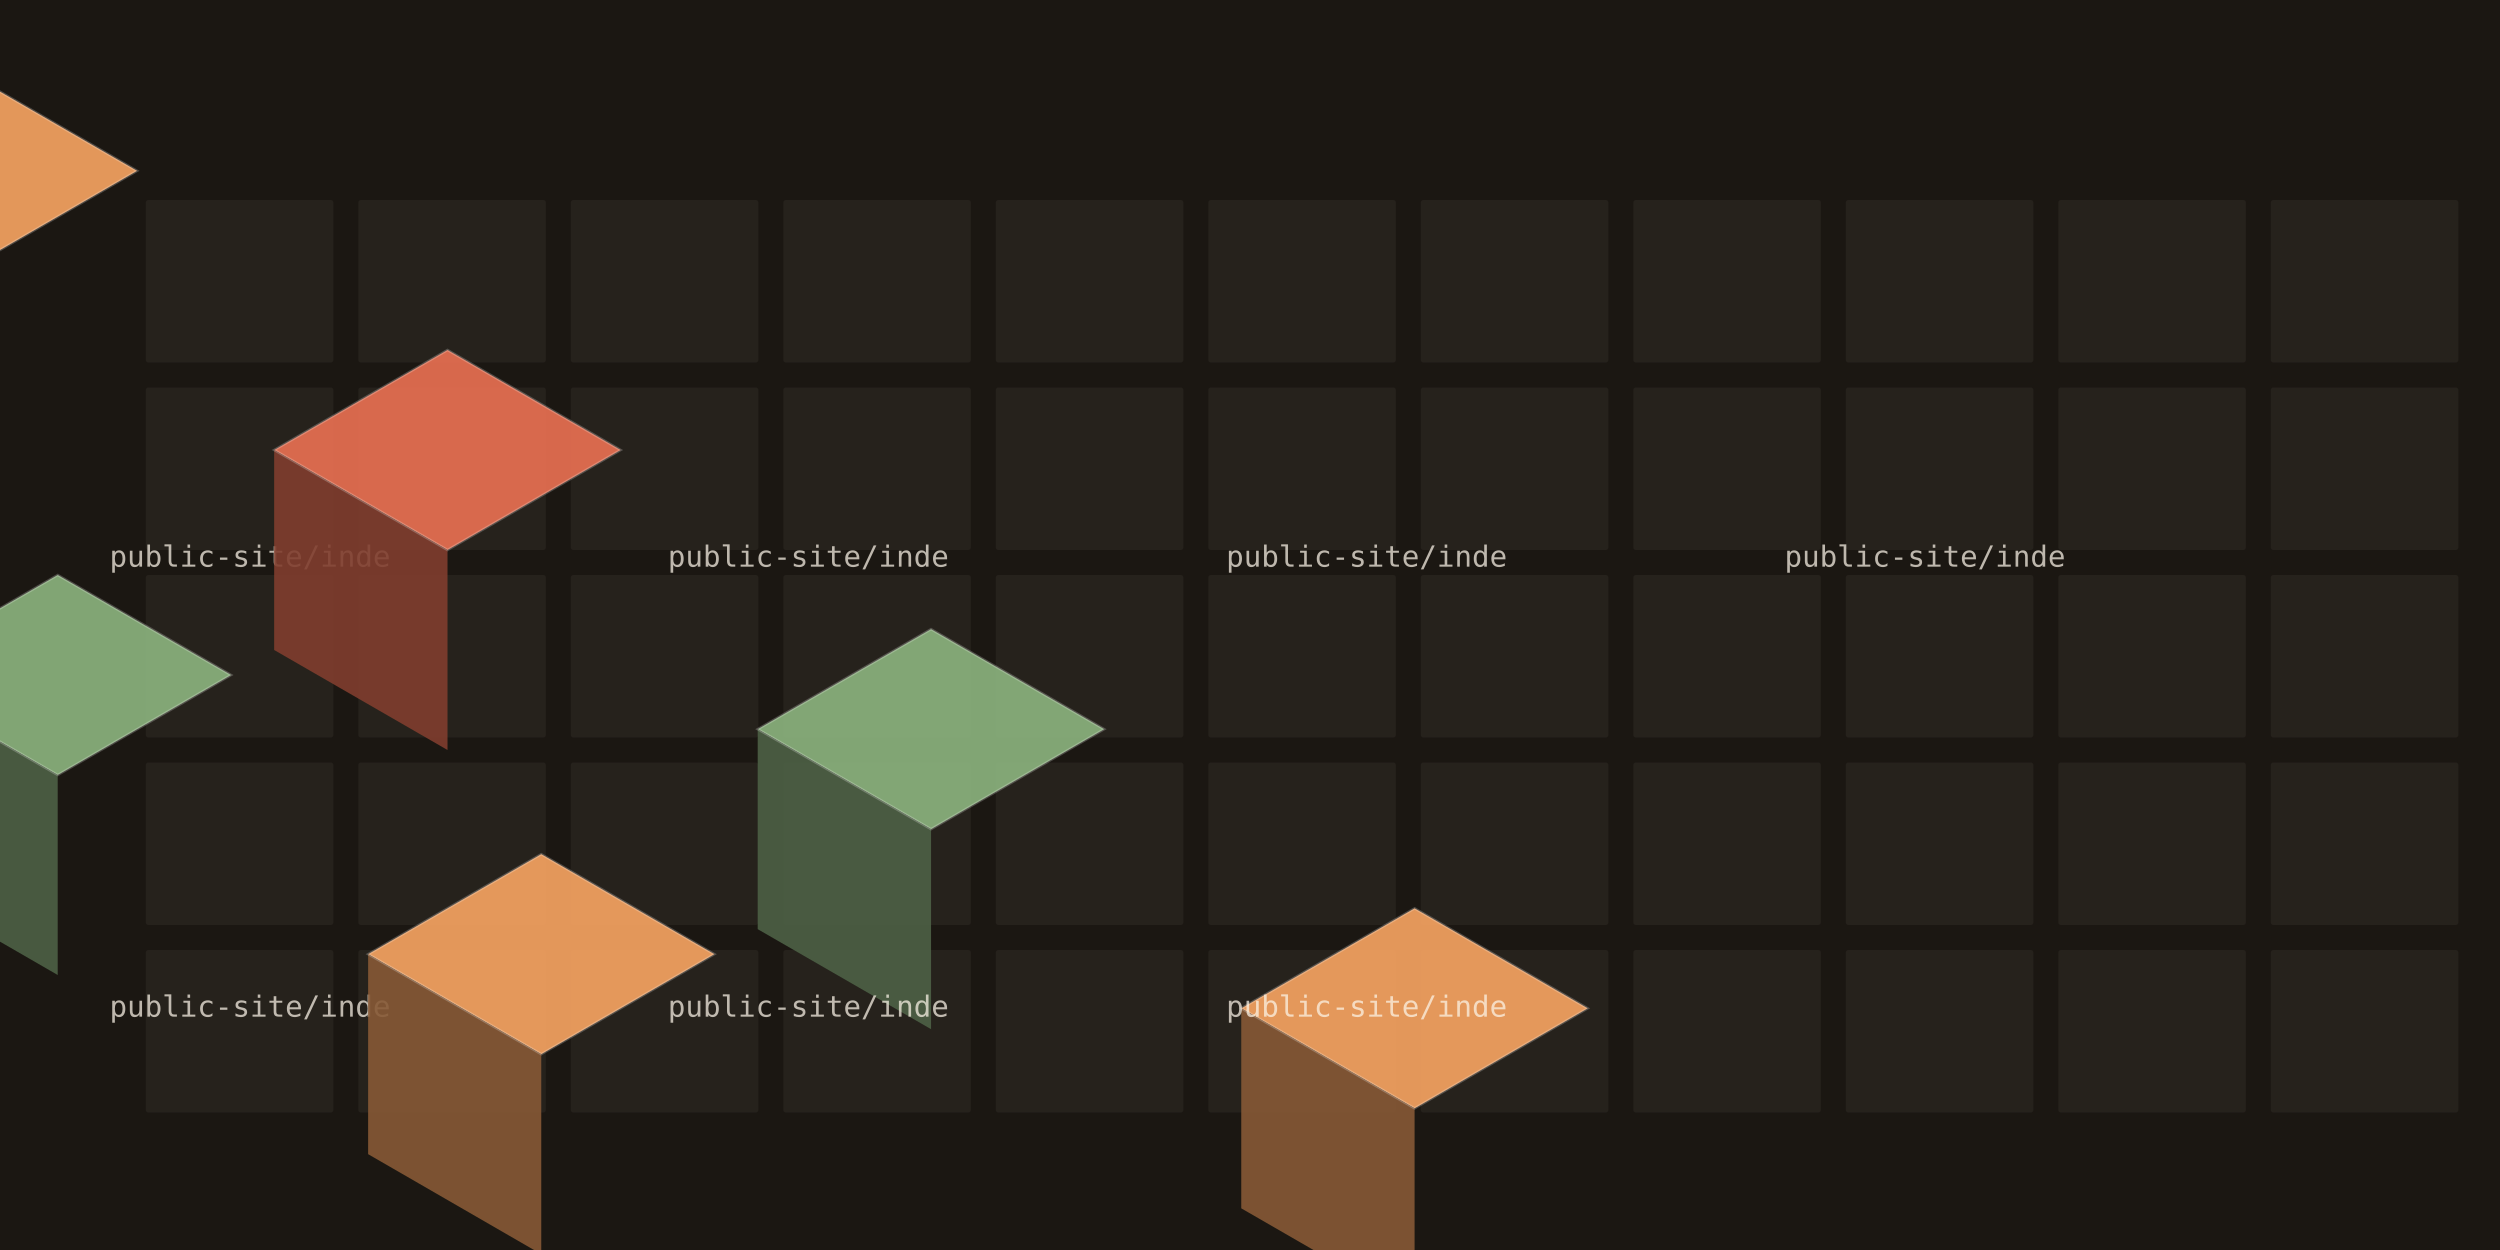
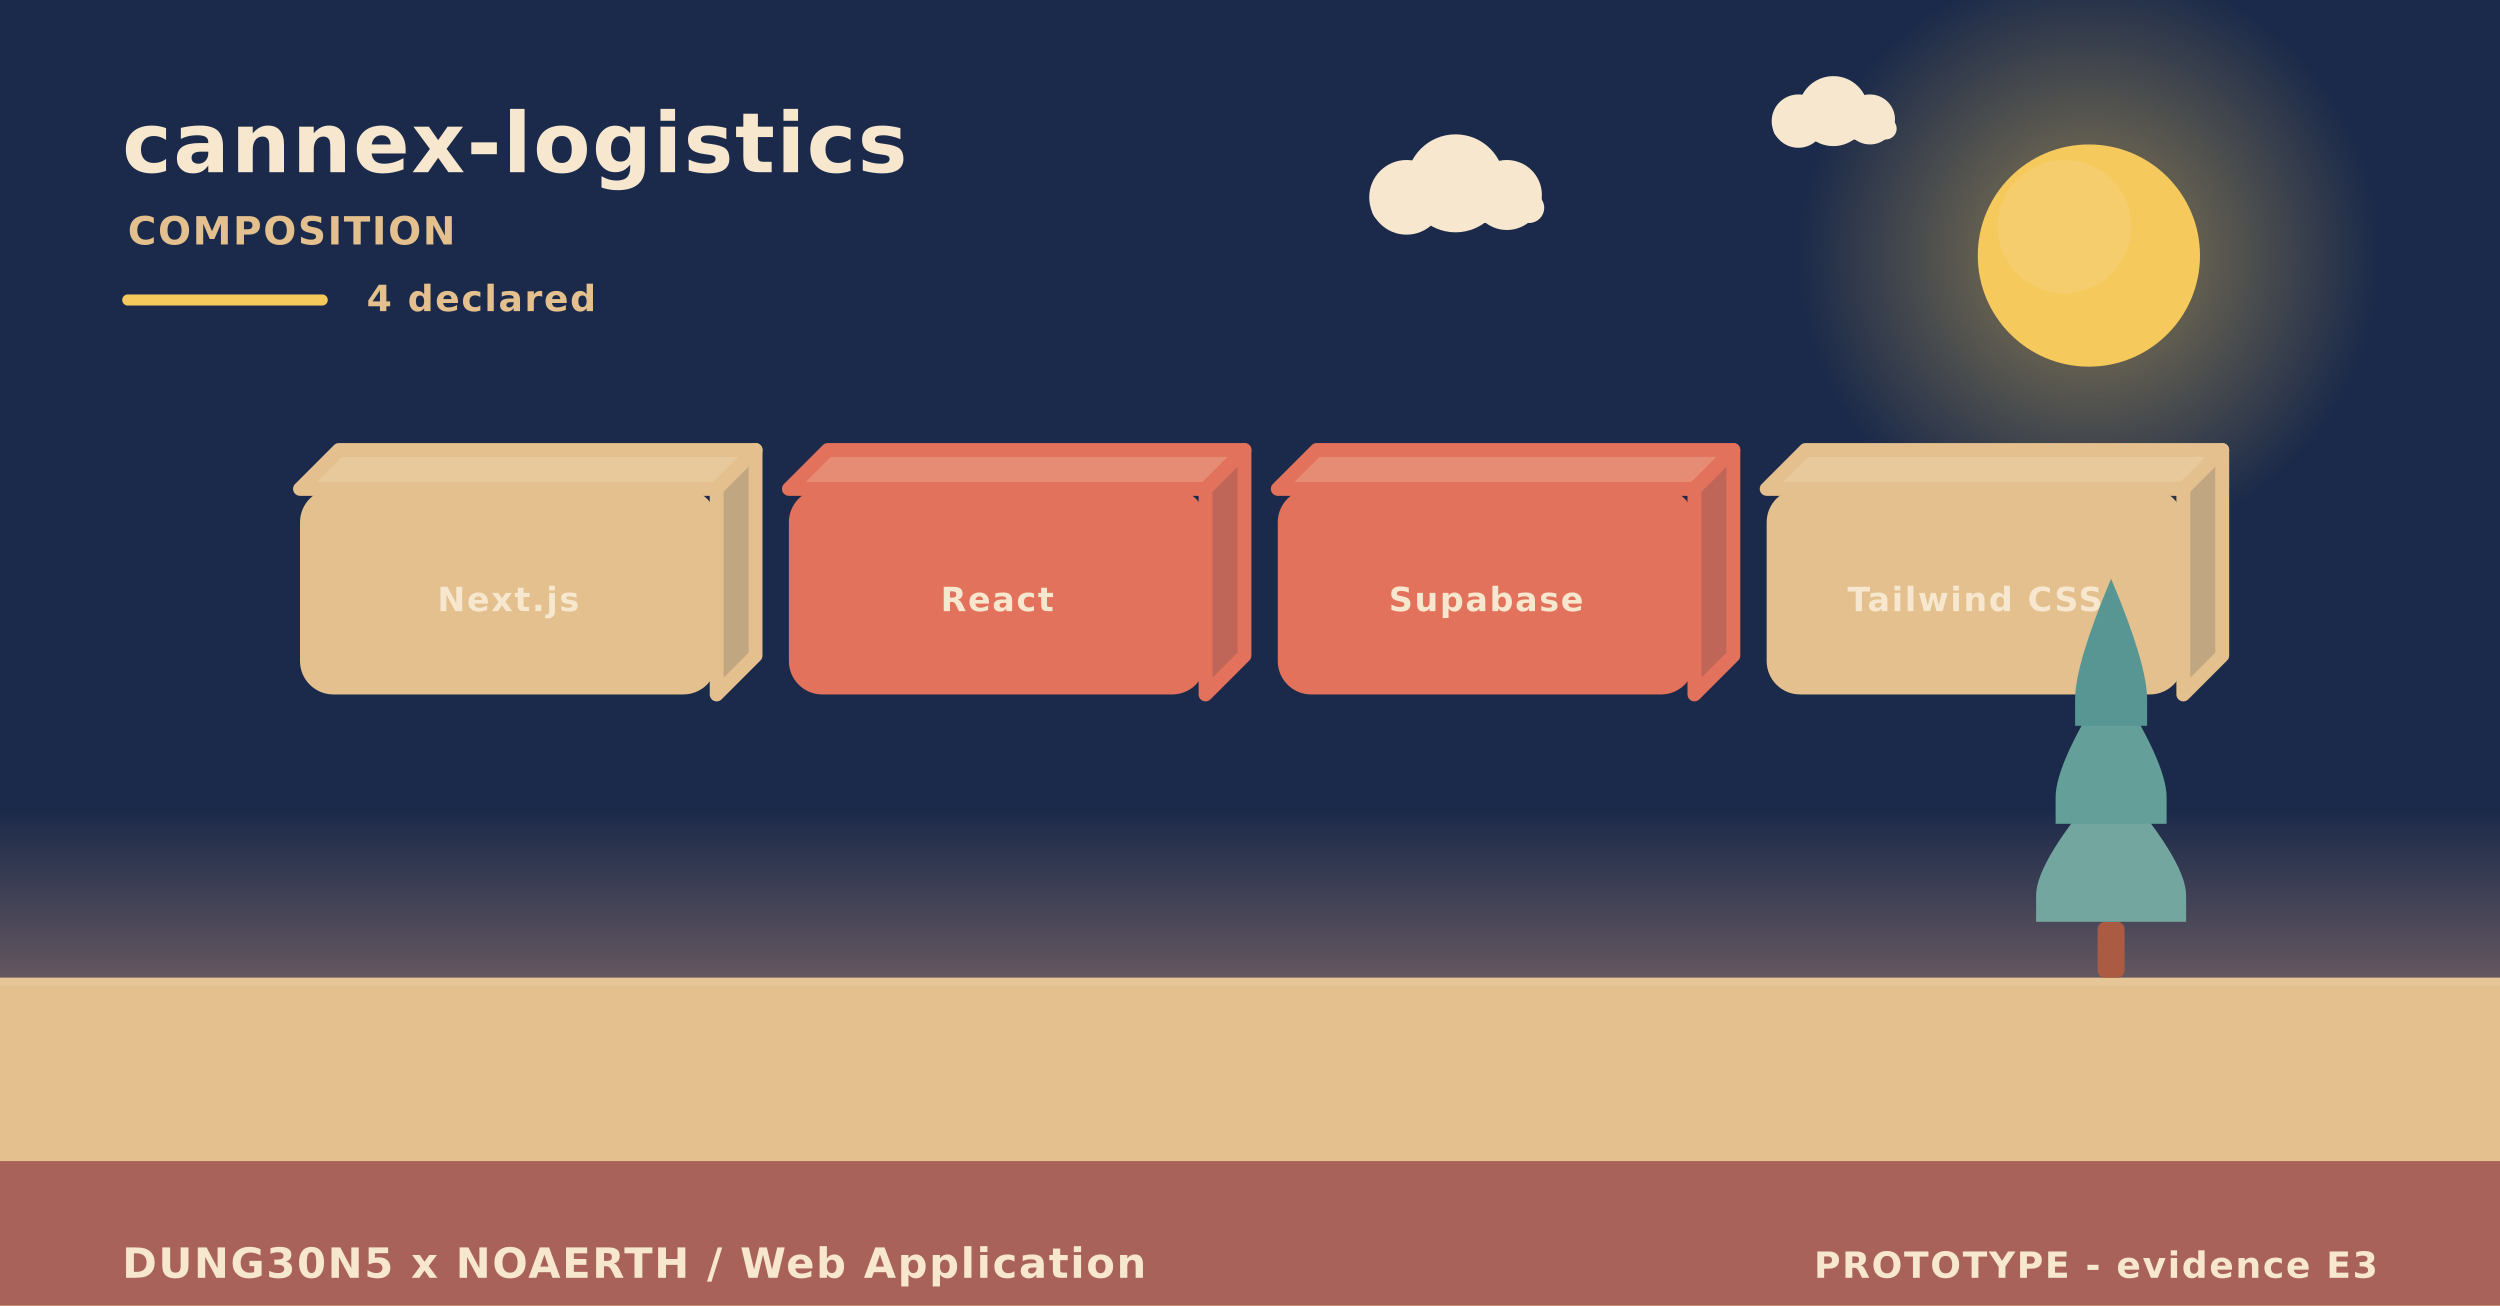
- <svg xmlns="http://www.w3.org/2000/svg" viewBox="0 0 1200 600" width="1200" height="600" role="img" aria-label="cannex-logistics component map">
-   <rect width="1200" height="600" fill="#1b1712" />
-   <defs>
-     <linearGradient id="gc" x1="0" y1="0" x2="1" y2="1">
-       <stop offset="0%" stop-color="#f4a261" />
-       <stop offset="100%" stop-color="#e76f51" />
-     </linearGradient>
-   </defs>
-   <rect x="70.00" y="96.00" width="90.00" height="78.00" rx="1.20" fill="#fdf6e9" opacity="0.05" />
-   <rect x="172.00" y="96.00" width="90.00" height="78.00" rx="1.20" fill="#fdf6e9" opacity="0.05" />
-   <rect x="274.00" y="96.00" width="90.00" height="78.00" rx="1.20" fill="#fdf6e9" opacity="0.05" />
-   <rect x="376.00" y="96.00" width="90.00" height="78.00" rx="1.20" fill="#fdf6e9" opacity="0.05" />
-   <rect x="478.00" y="96.00" width="90.00" height="78.00" rx="1.20" fill="#fdf6e9" opacity="0.05" />
-   <rect x="580.00" y="96.00" width="90.00" height="78.00" rx="1.20" fill="#fdf6e9" opacity="0.05" />
-   <rect x="682.00" y="96.00" width="90.00" height="78.00" rx="1.20" fill="#fdf6e9" opacity="0.05" />
-   <rect x="784.00" y="96.00" width="90.00" height="78.00" rx="1.20" fill="#fdf6e9" opacity="0.05" />
-   <rect x="886.00" y="96.00" width="90.00" height="78.00" rx="1.20" fill="#fdf6e9" opacity="0.05" />
-   <rect x="988.00" y="96.00" width="90.00" height="78.00" rx="1.20" fill="#fdf6e9" opacity="0.05" />
-   <rect x="1090.00" y="96.00" width="90.00" height="78.00" rx="1.20" fill="#fdf6e9" opacity="0.05" />
-   <rect x="70.00" y="186.00" width="90.00" height="78.00" rx="1.20" fill="#fdf6e9" opacity="0.05" />
-   <rect x="172.00" y="186.00" width="90.00" height="78.00" rx="1.20" fill="#fdf6e9" opacity="0.05" />
-   <rect x="274.00" y="186.00" width="90.00" height="78.00" rx="1.20" fill="#fdf6e9" opacity="0.05" />
-   <rect x="376.00" y="186.00" width="90.00" height="78.00" rx="1.20" fill="#fdf6e9" opacity="0.05" />
-   <rect x="478.00" y="186.00" width="90.00" height="78.00" rx="1.20" fill="#fdf6e9" opacity="0.05" />
-   <rect x="580.00" y="186.00" width="90.00" height="78.00" rx="1.20" fill="#fdf6e9" opacity="0.05" />
-   <rect x="682.00" y="186.00" width="90.00" height="78.00" rx="1.20" fill="#fdf6e9" opacity="0.05" />
-   <rect x="784.00" y="186.00" width="90.00" height="78.00" rx="1.20" fill="#fdf6e9" opacity="0.05" />
-   <rect x="886.00" y="186.00" width="90.00" height="78.00" rx="1.20" fill="#fdf6e9" opacity="0.05" />
-   <rect x="988.00" y="186.00" width="90.00" height="78.00" rx="1.20" fill="#fdf6e9" opacity="0.05" />
-   <rect x="1090.00" y="186.00" width="90.00" height="78.00" rx="1.20" fill="#fdf6e9" opacity="0.05" />
-   <rect x="70.00" y="276.00" width="90.00" height="78.00" rx="1.20" fill="#fdf6e9" opacity="0.05" />
-   <rect x="172.00" y="276.00" width="90.00" height="78.00" rx="1.20" fill="#fdf6e9" opacity="0.05" />
-   <rect x="274.00" y="276.00" width="90.00" height="78.00" rx="1.20" fill="#fdf6e9" opacity="0.05" />
-   <rect x="376.00" y="276.00" width="90.00" height="78.00" rx="1.20" fill="#fdf6e9" opacity="0.05" />
-   <rect x="478.00" y="276.00" width="90.00" height="78.00" rx="1.20" fill="#fdf6e9" opacity="0.05" />
-   <rect x="580.00" y="276.00" width="90.00" height="78.00" rx="1.20" fill="#fdf6e9" opacity="0.05" />
-   <rect x="682.00" y="276.00" width="90.00" height="78.00" rx="1.20" fill="#fdf6e9" opacity="0.05" />
-   <rect x="784.00" y="276.00" width="90.00" height="78.00" rx="1.20" fill="#fdf6e9" opacity="0.05" />
-   <rect x="886.00" y="276.00" width="90.00" height="78.00" rx="1.20" fill="#fdf6e9" opacity="0.05" />
-   <rect x="988.00" y="276.00" width="90.00" height="78.00" rx="1.20" fill="#fdf6e9" opacity="0.05" />
-   <rect x="1090.00" y="276.00" width="90.00" height="78.00" rx="1.20" fill="#fdf6e9" opacity="0.05" />
-   <rect x="70.00" y="366.00" width="90.00" height="78.00" rx="1.20" fill="#fdf6e9" opacity="0.05" />
-   <rect x="172.00" y="366.00" width="90.00" height="78.00" rx="1.20" fill="#fdf6e9" opacity="0.05" />
-   <rect x="274.00" y="366.00" width="90.00" height="78.00" rx="1.20" fill="#fdf6e9" opacity="0.05" />
-   <rect x="376.00" y="366.00" width="90.00" height="78.00" rx="1.20" fill="#fdf6e9" opacity="0.05" />
-   <rect x="478.00" y="366.00" width="90.00" height="78.00" rx="1.20" fill="#fdf6e9" opacity="0.05" />
-   <rect x="580.00" y="366.00" width="90.00" height="78.00" rx="1.20" fill="#fdf6e9" opacity="0.05" />
-   <rect x="682.00" y="366.00" width="90.00" height="78.00" rx="1.20" fill="#fdf6e9" opacity="0.05" />
-   <rect x="784.00" y="366.00" width="90.00" height="78.00" rx="1.20" fill="#fdf6e9" opacity="0.05" />
-   <rect x="886.00" y="366.00" width="90.00" height="78.00" rx="1.20" fill="#fdf6e9" opacity="0.05" />
-   <rect x="988.00" y="366.00" width="90.00" height="78.00" rx="1.20" fill="#fdf6e9" opacity="0.05" />
-   <rect x="1090.00" y="366.00" width="90.00" height="78.00" rx="1.20" fill="#fdf6e9" opacity="0.05" />
-   <rect x="70.00" y="456.00" width="90.00" height="78.00" rx="1.20" fill="#fdf6e9" opacity="0.05" />
-   <rect x="172.00" y="456.00" width="90.00" height="78.00" rx="1.20" fill="#fdf6e9" opacity="0.05" />
-   <rect x="274.00" y="456.00" width="90.00" height="78.00" rx="1.20" fill="#fdf6e9" opacity="0.05" />
-   <rect x="376.00" y="456.00" width="90.00" height="78.00" rx="1.20" fill="#fdf6e9" opacity="0.05" />
-   <rect x="478.00" y="456.00" width="90.00" height="78.00" rx="1.20" fill="#fdf6e9" opacity="0.05" />
-   <rect x="580.00" y="456.00" width="90.00" height="78.00" rx="1.20" fill="#fdf6e9" opacity="0.05" />
-   <rect x="682.00" y="456.00" width="90.00" height="78.00" rx="1.20" fill="#fdf6e9" opacity="0.05" />
-   <rect x="784.00" y="456.00" width="90.00" height="78.00" rx="1.20" fill="#fdf6e9" opacity="0.05" />
-   <rect x="886.00" y="456.00" width="90.00" height="78.00" rx="1.20" fill="#fdf6e9" opacity="0.05" />
-   <rect x="988.00" y="456.00" width="90.00" height="78.00" rx="1.20" fill="#fdf6e9" opacity="0.05" />
-   <rect x="1090.00" y="456.00" width="90.00" height="78.00" rx="1.20" fill="#fdf6e9" opacity="0.05" />
-   <g transform="rotate(0 120 140)">
-     <polygon points="-17.3,34.0 65.8,82.0 -17.3,130.0 -100.5,82.0" fill="#f4a261" opacity="0.92" />
-     <polygon points="-100.5,82.0 -17.3,130.0 -17.3,226.0 -100.5,178.0" fill="#865935" opacity="0.9" />
-     <polygon points="-17.3,34.0 65.8,82.0 -17.3,130.0 -100.5,82.0" fill="none" stroke="rgba(255,255,255,0.220)" stroke-width="1.2" />
+ <svg xmlns="http://www.w3.org/2000/svg" width="900" height="470" viewBox="0 0 900 470" role="img" aria-label="cannex-logistics - how it is composed">
+   <linearGradient id="skyc" x1="0" y1="0" x2="0" y2="1">
+     <stop offset="0" stop-color="#1b2a4a" />
+     <stop offset="0.62" stop-color="#1b2a4a" />
+     <stop offset="1" stop-color="#f3ad8a" />
+   </linearGradient>
+   <rect width="900" height="470" fill="url(#skyc)" />
+   <radialGradient id="sunc">
+     <stop offset="0.35" stop-color="#f5c95c" stop-opacity="0.34" />
+     <stop offset="1" stop-color="#f5c95c" stop-opacity="0" />
+   </radialGradient>
+   <circle cx="752" cy="92" r="104" fill="url(#sunc)" />
+   <circle cx="752" cy="92" r="40" fill="#f5c95c" />
+   <circle cx="743.2" cy="81.6" r="24" fill="#f5d27e" opacity="0.5" />
+   <g>
+     <circle cx="524" cy="66" r="17.64" fill="#f6e7ce" />
+     <circle cx="506.36" cy="71.04" r="13.44" fill="#f6e7ce" />
+     <circle cx="542.48" cy="70.2" r="12.6" fill="#f6e7ce" />
+     <rect x="493.76" y="69.36" width="62.16" height="10.92" rx="5.46" fill="#f6e7ce" />
  </g>
-   <text x="120" y="272" font-family="ui-monospace,Menlo,monospace" font-size="14" fill="rgba(253,246,233,0.720)" text-anchor="middle">public-site/inde</text>
-   <g transform="rotate(0 388 140)">
-     <polygon points="214.8,168.0 297.9,216.0 214.8,264.0 131.6,216.0" fill="#e76f51" opacity="0.92" />
-     <polygon points="131.6,216.0 214.8,264.0 214.8,360.0 131.6,312.0" fill="#7f3d2d" opacity="0.9" />
-     <polygon points="214.8,168.0 297.9,216.0 214.8,264.0 131.6,216.0" fill="none" stroke="rgba(255,255,255,0.220)" stroke-width="1.2" />
+   <g>
+     <circle cx="660" cy="40" r="12.6" fill="#f6e7ce" />
+     <circle cx="647.4" cy="43.6" r="9.6" fill="#f6e7ce" />
+     <circle cx="673.2" cy="43" r="9" fill="#f6e7ce" />
+     <rect x="638.4" y="42.4" width="44.4" height="7.8" rx="3.9" fill="#f6e7ce" />
  </g>
-   <text x="388" y="272" font-family="ui-monospace,Menlo,monospace" font-size="14" fill="rgba(253,246,233,0.720)" text-anchor="middle">public-site/inde</text>
-   <g transform="rotate(0 656 140)">
-     <polygon points="446.9,302.0 530.0,350.0 446.9,398.0 363.7,350.0" fill="#8ab17d" opacity="0.92" />
-     <polygon points="363.7,350.0 446.9,398.0 446.9,494.0 363.7,446.0" fill="#4c6145" opacity="0.9" />
-     <polygon points="446.9,302.0 530.0,350.0 446.9,398.0 363.7,350.0" fill="none" stroke="rgba(255,255,255,0.220)" stroke-width="1.2" />
-   </g>
-   <text x="656" y="272" font-family="ui-monospace,Menlo,monospace" font-size="14" fill="rgba(253,246,233,0.720)" text-anchor="middle">public-site/inde</text>
-   <g transform="rotate(0 924 140)">
-     <polygon points="679.0,436.0 762.1,484.0 679.0,532.0 595.8,484.0" fill="#f4a261" opacity="0.92" />
-     <polygon points="595.8,484.0 679.0,532.0 679.0,628.0 595.8,580.0" fill="#865935" opacity="0.9" />
-     <polygon points="679.0,436.0 762.1,484.0 679.0,532.0 595.8,484.0" fill="none" stroke="rgba(255,255,255,0.220)" stroke-width="1.2" />
-   </g>
-   <text x="924" y="272" font-family="ui-monospace,Menlo,monospace" font-size="14" fill="rgba(253,246,233,0.720)" text-anchor="middle">public-site/inde</text>
-   <g transform="rotate(0 120 356)">
-     <polygon points="-204.4,142.0 -121.2,190.0 -204.4,238.0 -287.5,190.0" fill="#e76f51" opacity="0.92" />
-     <polygon points="-287.5,190.0 -204.4,238.0 -204.4,334.0 -287.5,286.0" fill="#7f3d2d" opacity="0.9" />
-     <polygon points="-204.4,142.0 -121.2,190.0 -204.4,238.0 -287.5,190.0" fill="none" stroke="rgba(255,255,255,0.220)" stroke-width="1.2" />
-   </g>
-   <text x="120" y="488" font-family="ui-monospace,Menlo,monospace" font-size="14" fill="rgba(253,246,233,0.720)" text-anchor="middle">public-site/inde</text>
-   <g transform="rotate(0 388 356)">
-     <polygon points="27.7,276.0 110.9,324.0 27.7,372.0 -55.4,324.0" fill="#8ab17d" opacity="0.92" />
-     <polygon points="-55.4,324.0 27.7,372.0 27.7,468.0 -55.4,420.0" fill="#4c6145" opacity="0.9" />
-     <polygon points="27.7,276.0 110.9,324.0 27.7,372.0 -55.4,324.0" fill="none" stroke="rgba(255,255,255,0.220)" stroke-width="1.2" />
-   </g>
-   <text x="388" y="488" font-family="ui-monospace,Menlo,monospace" font-size="14" fill="rgba(253,246,233,0.720)" text-anchor="middle">public-site/inde</text>
-   <g transform="rotate(0 656 356)">
-     <polygon points="259.8,410.0 342.9,458.0 259.8,506.0 176.7,458.0" fill="#f4a261" opacity="0.92" />
-     <polygon points="176.7,458.0 259.8,506.0 259.8,602.0 176.7,554.0" fill="#865935" opacity="0.9" />
-     <polygon points="259.8,410.0 342.9,458.0 259.8,506.0 176.7,458.0" fill="none" stroke="rgba(255,255,255,0.220)" stroke-width="1.2" />
-   </g>
-   <text x="656" y="488" font-family="ui-monospace,Menlo,monospace" font-size="14" fill="rgba(253,246,233,0.720)" text-anchor="middle">public-site/inde</text>
+   <rect x="0" y="352" width="900" height="118" fill="#e3c08d" />
+   <rect x="0" y="352" width="900" height="3" fill="#e6c596" />
+   <text x="44" y="62" font-family="Verdana,DejaVu Sans,sans-serif" font-size="30" font-weight="700" letter-spacing="0.6" fill="#f6e7ce" text-anchor="start">cannex-logistics</text>
+   <text x="46" y="88" font-family="Verdana,DejaVu Sans,sans-serif" font-size="14" font-weight="700" letter-spacing="0.6" fill="#e3c08d" text-anchor="start">COMPOSITION</text>
+   <rect x="44" y="106" width="74" height="4" rx="2" fill="#f5c95c" />
+   <text x="132" y="112" font-family="Verdana,DejaVu Sans,sans-serif" font-size="13" font-weight="700" letter-spacing="0.6" fill="#e3c08d" text-anchor="start">4 declared</text>
+   <path d="M108,176 L258,176 L272,162 L122,162 Z" fill="#e7c99b" stroke="#e3c08d" stroke-width="5" stroke-linejoin="round" />
+   <path d="M258,176 L272,162 L272,236 L258,250 Z" fill="#c1a682" stroke="#e3c08d" stroke-width="5" stroke-linejoin="round" />
+   <rect x="108" y="176" width="150" height="74" rx="12" fill="#e3c08d" />
+   <text x="183" y="220" font-family="Verdana,DejaVu Sans,sans-serif" font-size="12" font-weight="700" letter-spacing="0.6" fill="#f6e7ce" text-anchor="middle">Next.js</text>
+   <path d="M284,176 L434,176 L448,162 L298,162 Z" fill="#e68c74" stroke="#e2725b" stroke-width="5" stroke-linejoin="round" />
+   <path d="M434,176 L448,162 L448,236 L434,250 Z" fill="#c06658" stroke="#e2725b" stroke-width="5" stroke-linejoin="round" />
+   <rect x="284" y="176" width="150" height="74" rx="12" fill="#e2725b" />
+   <text x="359" y="220" font-family="Verdana,DejaVu Sans,sans-serif" font-size="12" font-weight="700" letter-spacing="0.6" fill="#f6e7ce" text-anchor="middle">React</text>
+   <path d="M460,176 L610,176 L624,162 L474,162 Z" fill="#e68c74" stroke="#e2725b" stroke-width="5" stroke-linejoin="round" />
+   <path d="M610,176 L624,162 L624,236 L610,250 Z" fill="#c06658" stroke="#e2725b" stroke-width="5" stroke-linejoin="round" />
+   <rect x="460" y="176" width="150" height="74" rx="12" fill="#e2725b" />
+   <text x="535" y="220" font-family="Verdana,DejaVu Sans,sans-serif" font-size="12" font-weight="700" letter-spacing="0.6" fill="#f6e7ce" text-anchor="middle">Supabase</text>
+   <path d="M636,176 L786,176 L800,162 L650,162 Z" fill="#e7c99b" stroke="#e3c08d" stroke-width="5" stroke-linejoin="round" />
+   <path d="M786,176 L800,162 L800,236 L786,250 Z" fill="#c1a682" stroke="#e3c08d" stroke-width="5" stroke-linejoin="round" />
+   <rect x="636" y="176" width="150" height="74" rx="12" fill="#e3c08d" />
+   <text x="711" y="220" font-family="Verdana,DejaVu Sans,sans-serif" font-size="12" font-weight="700" letter-spacing="0.6" fill="#f6e7ce" text-anchor="middle">Tailwind CSS</text>
+   <rect x="755.14" y="331.84" width="9.72" height="20.16" rx="2.7" fill="#ac5b43" />
+   <path d="M760,278.92 Q733,309.61 733,322.31 Q733,331.84 733,331.84 L787,331.84 Q787,331.84 787,322.31 Q787,309.61 760,278.92 Z" fill="#74a6a0" />
+   <path d="M760,243.64 Q740.02,274.33 740.02,287.03 Q740.02,296.56 740.02,296.56 L779.98,296.56 Q779.98,296.56 779.98,287.03 Q779.98,274.33 760,243.64 Z" fill="#649f9a" />
+   <path d="M760,208.36 Q747.04,239.05 747.04,251.75 Q747.04,261.28 747.04,261.28 L772.96,261.28 Q772.96,261.28 772.96,251.75 Q772.96,239.05 760,208.36 Z" fill="#589694" />
+   <rect x="0" y="418" width="900" height="52" rx="0" fill="#a65c56" opacity="0.94" />
+   <text x="44" y="460" font-family="Verdana,DejaVu Sans,sans-serif" font-size="15" font-weight="700" letter-spacing="0.6" fill="#f6e7ce" text-anchor="start">DUNG30N5 x NOAERTH  /  Web Application</text>
+   <text x="856" y="460" font-family="Verdana,DejaVu Sans,sans-serif" font-size="13" font-weight="700" letter-spacing="0.6" fill="#f6e7ce" text-anchor="end">PROTOTYPE  -  evidence E3</text>
</svg>
